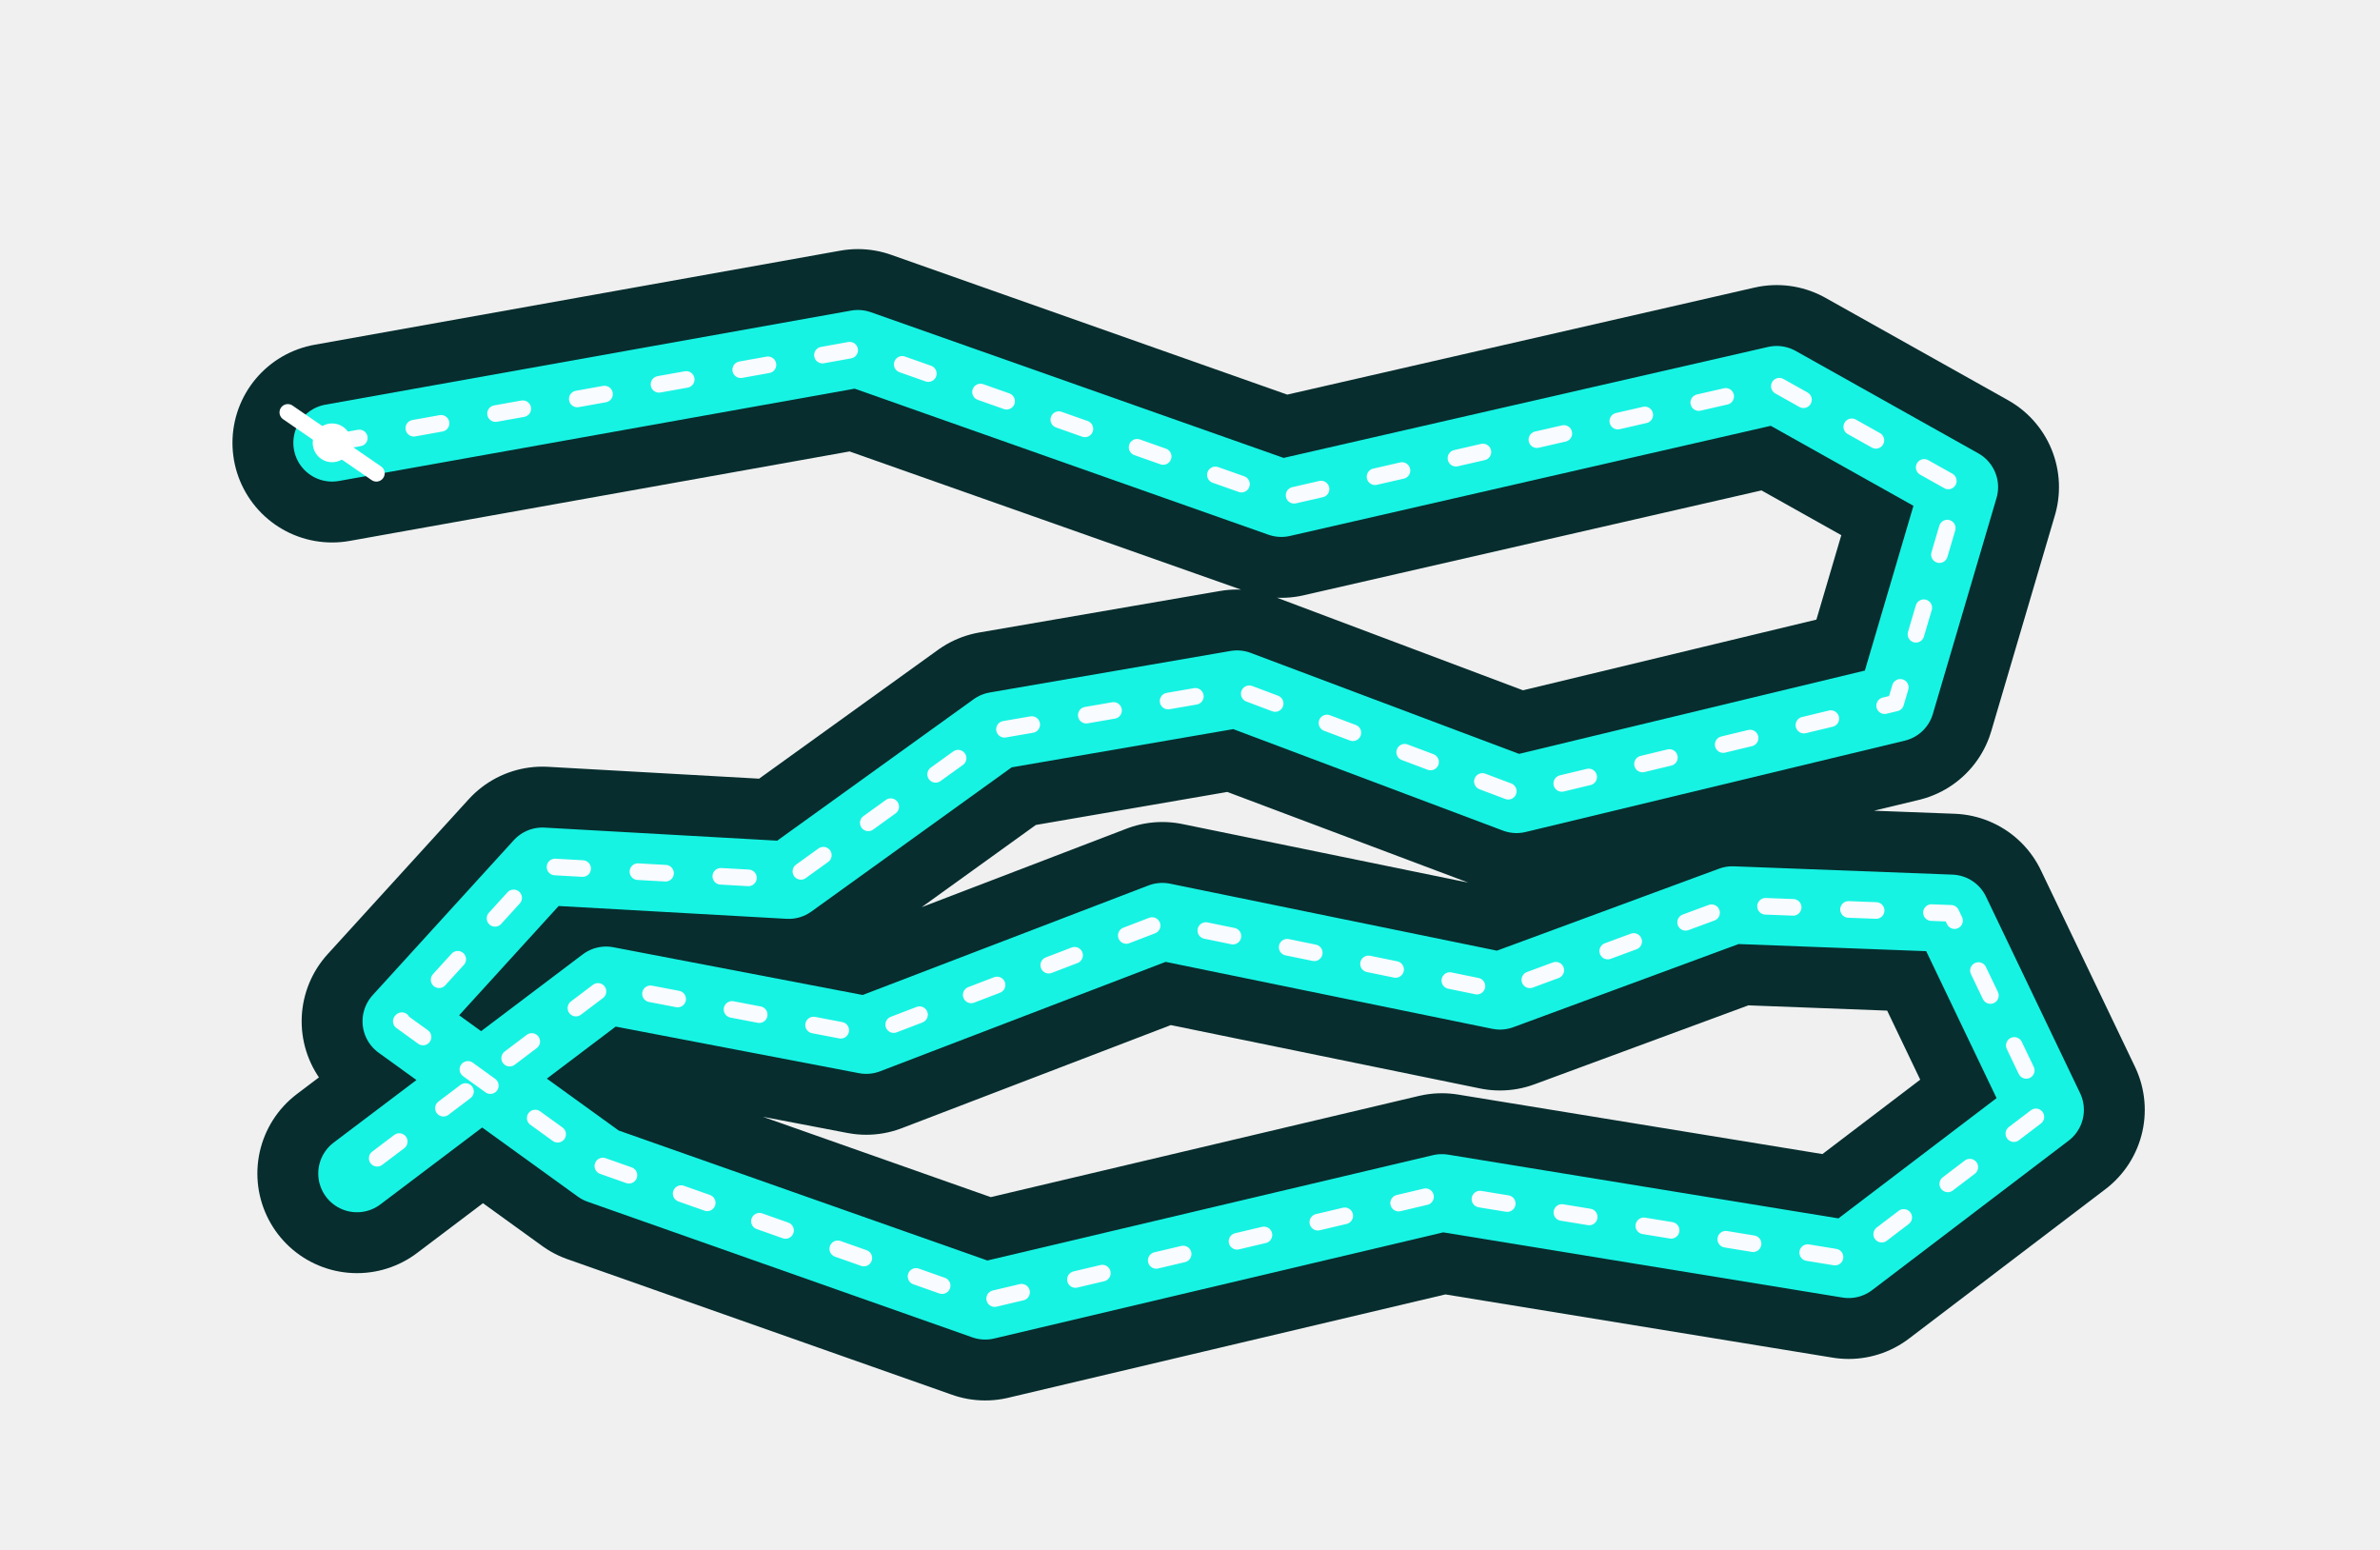
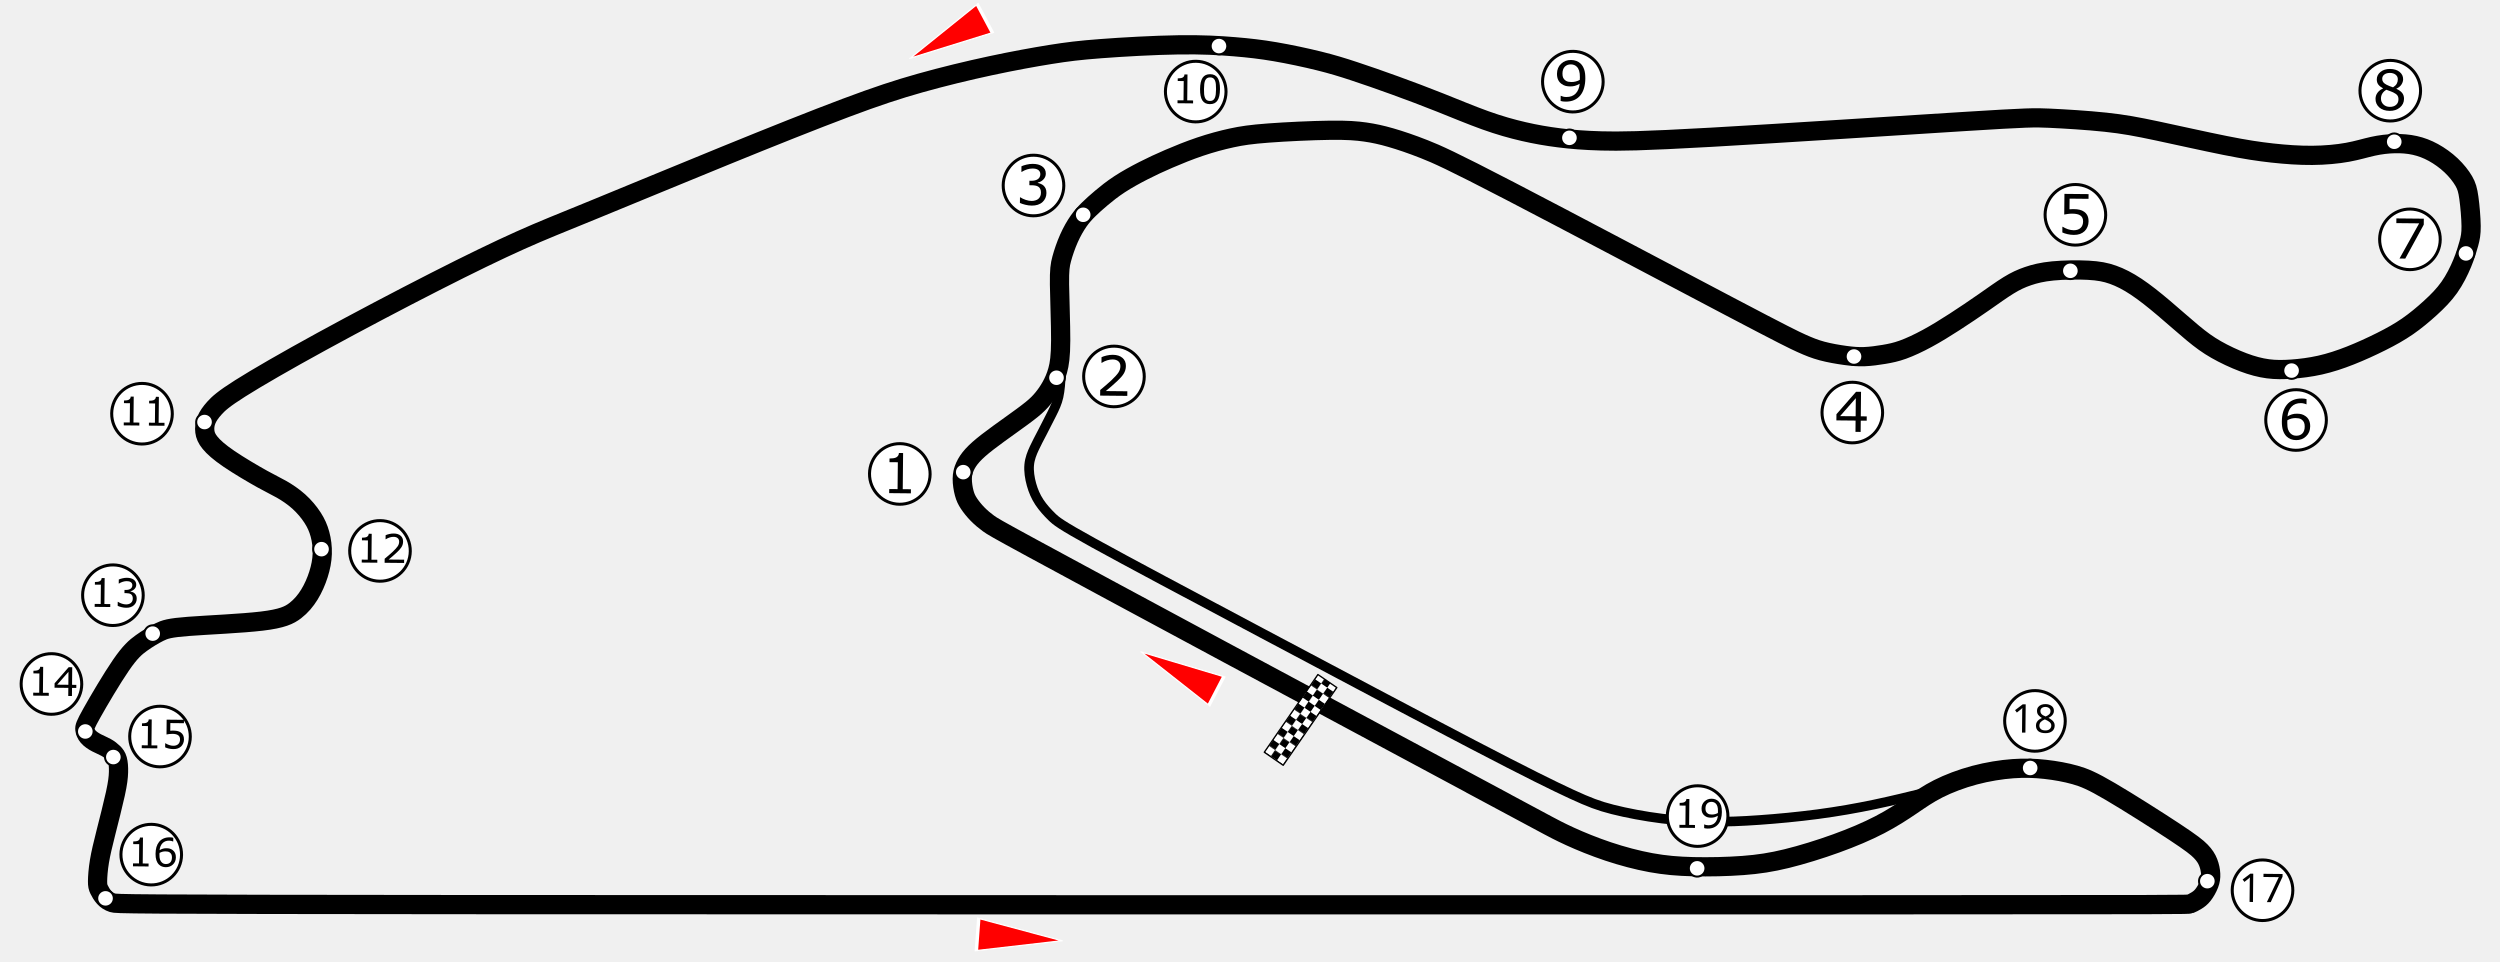
- <svg xmlns="http://www.w3.org/2000/svg" viewBox="0 0 860 560" role="img" aria-label="Miami International Autodrome circuit outline">
-   <rect width="860" height="560" fill="none" />
-   <path d="M 120 160 L 310 126 L 463 180 L 642 139 L 708 176 L 685 254 L 548 287 L 447 249 L 360 264 L 285 318 L 196 313 L 145 369 L 217 421 L 356 470 L 521 431 L 668 455 L 739 401 L 705 330 L 626 327 L 542 358 L 420 333 L 313 374 L 219 356 L 129 424" fill="none" stroke="#072d2e" stroke-width="72" stroke-linecap="round" stroke-linejoin="round" />
-   <path d="M 120 160 L 310 126 L 463 180 L 642 139 L 708 176 L 685 254 L 548 287 L 447 249 L 360 264 L 285 318 L 196 313 L 145 369 L 217 421 L 356 470 L 521 431 L 668 455 L 739 401 L 705 330 L 626 327 L 542 358 L 420 333 L 313 374 L 219 356 L 129 424" fill="none" stroke="#16f3e3" stroke-width="28" stroke-linecap="round" stroke-linejoin="round" />
-   <path d="M 120 160 L 310 126 L 463 180 L 642 139 L 708 176 L 685 254 L 548 287 L 447 249 L 360 264 L 285 318 L 196 313 L 145 369 L 217 421 L 356 470 L 521 431 L 668 455 L 739 401 L 705 330 L 626 327 L 542 358 L 420 333 L 313 374 L 219 356 L 129 424" fill="none" stroke="#f8fbff" stroke-width="6" stroke-linecap="round" stroke-linejoin="round" stroke-dasharray="10 20" />
-   <line x1="104" y1="149" x2="136" y2="171" stroke="#ffffff" stroke-width="6" stroke-linecap="round" />
-   <circle cx="120" cy="160" r="7" fill="#ffffff" />
+ <svg xmlns="http://www.w3.org/2000/svg" xmlns:xlink="http://www.w3.org/1999/xlink" width="1300" height="500" version="1.1" viewBox="0 0 343.96 132.29">
+   <circle transform="rotate(.56989)" cx="20.102" cy="56.723" r="4.169" fill="#fff" stroke="#000" stroke-width=".417" />
+   <g transform="rotate(.56989 204.39 303.83)" stroke-width=".136" aria-label="11">
+     <path d="m16.737 60.398h-2.143v-0.404h0.824v-2.653h-0.824v-0.362q0.167 0 0.359-0.027 0.191-0.029 0.29-0.082 0.122-0.066 0.191-0.167 0.072-0.104 0.082-0.277h0.412v3.568h0.808z" />
+     <path d="m20.199 60.398h-2.143v-0.404h0.824v-2.653h-0.824v-0.362q0.167 0 0.359-0.027 0.191-0.029 0.29-0.082 0.122-0.066 0.191-0.167 0.072-0.104 0.082-0.277h0.412v3.568h0.808z" />
+   </g>
+   <defs>
+     <pattern id="pattern4264-8" patternTransform="matrix(-.77603 .00097936 -.00097936 -.77603 -1599.8 380.49)" xlink:href="#pattern4256-2" />
+     <pattern id="pattern4256-2" width="10.794" height="10.774" patternTransform="matrix(-.56302 -.53407 .53407 -.56302 1593.7 910.57)" patternUnits="userSpaceOnUse">
+       <g transform="matrix(.58789 .0060987 -.0060987 .58789 -595.38 -720.71)">
+         <rect x="1025.5" y="1215.3" width="18.173" height="18.096" />
+         <rect x="1025.5" y="1215.3" width="9.075" height="9.075" fill="#fff" />
+         <rect x="1034.6" y="1224.3" width="9.075" height="9.075" fill="#fff" />
+       </g>
+     </pattern>
+     <clipPath id="clipPath3490-7">
+       <rect transform="matrix(-.71834 .69569 -.69569 -.71834 0 0)" x="683.14" y="104.1" width="1511.8" height="1003.7" fill="#006a00" />
+     </clipPath>
+     <clipPath id="clipPath3494-9">
+       <rect transform="matrix(-.9473 -.32036 .9519 -.3064 0 0)" x="-4232.8" y="-2372.1" width="2168.2" height="1468.4" fill="#006a00" />
+     </clipPath>
+     <clipPath id="clipPath3494-9-5">
+       <rect transform="matrix(-.9473 -.32036 .9519 -.3064 0 0)" x="-4232.8" y="-2372.1" width="2168.2" height="1468.4" fill="#006a00" />
+     </clipPath>
+     <clipPath id="clipPath3494-9-5-2">
+       <rect transform="matrix(-.9473 -.32036 .9519 -.3064 0 0)" x="-4232.8" y="-2372.1" width="2168.2" height="1468.4" fill="#006a00" />
+     </clipPath>
+   </defs>
+   <g transform="rotate(.56989 204.39 303.83)" stroke="#000">
+     <path d="m202.85 109.17c-7.757-4.06-23.271-12.179-35.835-18.769s-22.175-11.652-27.235-14.336c-5.06-2.683-5.568-2.988-6.085-3.356-0.517-0.368-1.042-0.8-1.515-1.273s-0.892-0.989-1.197-1.44-0.498-0.835-0.66-1.411c-0.162-0.576-0.294-1.342-0.294-1.988 9e-5 -0.646 0.132-1.173 0.359-1.689s0.549-1.02 1.035-1.564c0.486-0.544 1.135-1.127 2.039-1.842 0.903-0.714 2.061-1.559 3.157-2.361 1.096-0.802 2.131-1.562 2.859-2.165 0.728-0.603 1.147-1.049 1.541-1.542 0.394-0.492 0.762-1.03 1.102-1.654s0.653-1.333 0.886-2.211c0.233-0.879 0.387-1.927 0.373-4.157-0.014-2.231-0.196-5.643-0.24-7.675-0.044-2.032 0.051-2.683 0.27-3.529 0.219-0.846 0.562-1.888 0.966-2.822s0.868-1.761 1.317-2.413c0.449-0.653 0.883-1.131 1.372-1.62 0.489-0.489 1.032-0.988 1.713-1.573 0.681-0.585 1.5-1.256 2.492-1.919s2.159-1.319 3.274-1.902 2.178-1.092 3.459-1.659c1.281-0.567 2.78-1.192 4.276-1.714 1.496-0.522 2.989-0.942 4.362-1.253 1.372-0.311 2.624-0.514 5.042-0.719s6.003-0.411 8.437-0.466 3.715 0.04 4.882 0.196 2.218 0.373 3.52 0.735 2.857 0.87 4.609 1.541c1.752 0.671 3.703 1.506 11.849 5.632 8.147 4.126 22.489 11.544 30.275 15.541 7.786 3.997 9.015 4.572 10.04 5.021 1.024 0.449 1.844 0.772 2.85 1.03 1.006 0.259 2.198 0.453 3.19 0.578s1.783 0.181 2.648 0.139c0.865-0.042 1.804-0.182 2.664-0.335s1.64-0.316 2.616-0.679c0.976-0.363 2.147-0.924 3.344-1.59 1.198-0.665 2.421-1.435 3.735-2.303 1.314-0.868 2.717-1.835 3.99-2.741 1.272-0.906 2.414-1.75 3.378-2.356 0.964-0.607 1.75-0.976 2.657-1.296s1.934-0.591 3.417-0.75 3.419-0.206 4.865-0.142 2.4 0.238 3.403 0.583 2.052 0.862 3.225 1.625c1.173 0.763 2.467 1.772 3.839 2.911s2.821 2.409 4.003 3.369c1.182 0.959 2.097 1.609 3.239 2.247s2.514 1.265 3.75 1.717c1.236 0.452 2.338 0.73 3.4 0.859 1.063 0.13 2.087 0.111 3.272 0.014 1.186-0.097 2.533-0.273 3.889-0.592 1.356-0.318 2.721-0.779 4.152-1.361 1.43-0.582 2.925-1.286 4.248-1.965 1.323-0.679 2.474-1.335 3.579-2.114 1.105-0.779 2.165-1.682 3.13-2.581 0.965-0.898 1.836-1.792 2.566-2.845 0.729-1.053 1.317-2.264 1.746-3.333 0.429-1.069 0.699-1.997 0.891-2.74s0.307-1.3 0.285-2.403c-0.022-1.103-0.181-2.751-0.345-3.854-0.164-1.104-0.333-1.663-0.729-2.33-0.395-0.667-1.016-1.44-1.76-2.13-0.743-0.689-1.608-1.293-2.458-1.749-0.85-0.455-1.685-0.761-2.561-0.947-0.876-0.186-1.794-0.252-2.762-0.22-0.968 0.031-1.987 0.16-3.024 0.4s-2.092 0.591-3.467 0.855-3.069 0.441-4.849 0.473-3.646-0.083-5.5-0.268c-1.854-0.186-3.695-0.443-6.504-0.976s-6.585-1.343-9.38-1.908c-2.795-0.566-4.608-0.887-7.111-1.128-2.503-0.241-5.696-0.401-7.734-0.475-2.038-0.074-2.92-0.063-11.593 0.565-8.673 0.628-25.137 1.871-34.866 2.518-9.729 0.647-12.722 0.699-15.113 0.657-2.391-0.041-4.179-0.175-5.852-0.369-1.673-0.194-3.231-0.45-4.872-0.811s-3.367-0.829-5.3-1.5c-1.933-0.671-4.072-1.544-6.21-2.37s-4.272-1.605-6.302-2.318c-2.029-0.713-3.953-1.361-5.603-1.887-1.65-0.527-3.026-0.933-4.844-1.364-1.819-0.432-4.08-0.889-6.035-1.204-1.955-0.315-3.603-0.487-5.613-0.633s-4.381-0.268-7.719-0.184c-3.339 0.084-7.645 0.372-10.628 0.628-2.983 0.256-4.644 0.479-6.911 0.865s-5.142 0.936-8.277 1.641c-3.135 0.705-6.53 1.564-9.64 2.472-3.109 0.908-5.932 1.866-10.242 3.534s-10.107 4.048-16.489 6.724c-6.382 2.676-13.348 5.649-18.007 7.61-4.659 1.961-7.01 2.91-10.08 4.325-3.07 1.414-6.858 3.294-11.664 5.802-4.806 2.509-10.629 5.646-15.513 8.382s-8.829 5.068-11.142 6.563c-2.313 1.495-2.995 2.153-3.518 2.747-0.523 0.594-0.887 1.125-1.095 1.664-0.208 0.54-0.259 1.089-0.19 1.592 0.069 0.504 0.259 0.963 0.738 1.536s1.249 1.26 2.614 2.17 3.327 2.04 4.621 2.741c1.294 0.701 1.92 0.971 2.665 1.387 0.745 0.415 1.608 0.975 2.371 1.646 0.763 0.671 1.425 1.452 1.919 2.198 0.493 0.745 0.818 1.454 1.047 2.274 0.23 0.819 0.364 1.75 0.343 2.687-0.021 0.938-0.198 1.883-0.492 2.839-0.293 0.956-0.703 1.924-1.219 2.785s-1.137 1.616-1.931 2.24c-0.795 0.624-1.763 1.117-4.571 1.482-2.808 0.364-7.456 0.6-10.09 0.827-2.634 0.227-3.254 0.447-4.008 0.83s-1.642 0.931-2.449 1.523c-0.807 0.591-1.533 1.226-2.783 3.084s-3.023 4.941-3.939 6.617c-0.916 1.677-0.973 1.947-0.935 2.261 0.039 0.313 0.174 0.669 0.458 0.991 0.284 0.321 0.715 0.608 1.164 0.838s0.915 0.405 1.315 0.622c0.401 0.217 0.737 0.476 1.002 0.732 0.265 0.255 0.458 0.506 0.582 0.933 0.123 0.428 0.176 1.032 0.163 1.73s-0.093 1.491-0.399 2.968c-0.306 1.477-0.84 3.64-1.246 5.324s-0.686 2.888-0.857 3.994c-0.171 1.106-0.233 2.112-0.232 2.727 0.002 0.614 0.068 0.837 0.226 1.159 0.158 0.322 0.407 0.743 0.715 1.075 0.308 0.332 0.674 0.574 1.159 0.724 0.484 0.15 1.086 0.207 48.653-0.233 47.566-0.441 142.09-1.38 189.43-1.859s47.489-0.498 47.727-0.593c0.238-0.096 0.564-0.267 0.872-0.461 0.308-0.193 0.599-0.408 0.903-0.802s0.622-0.967 0.809-1.467 0.245-0.926 0.215-1.421c-0.03-0.495-0.146-1.058-0.356-1.577-0.209-0.519-0.511-0.995-1.039-1.527-0.528-0.532-1.281-1.119-3.647-2.649s-6.344-4-8.879-5.454c-2.535-1.454-3.627-1.891-4.881-2.232-1.254-0.34-2.671-0.583-4.083-0.726-1.412-0.143-2.819-0.186-4.451-0.051-1.632 0.135-3.49 0.449-5.294 0.949s-3.554 1.188-4.957 1.914c-1.403 0.726-2.458 1.491-3.688 2.343s-2.633 1.79-4.34 2.698c-1.706 0.908-3.715 1.786-5.949 2.62-2.234 0.834-4.693 1.622-6.796 2.16-2.103 0.537-3.851 0.823-5.994 1.006-2.143 0.182-4.681 0.261-6.834 0.233-2.153-0.029-3.921-0.166-5.833-0.496-1.911-0.331-3.966-0.855-5.915-1.485-1.948-0.63-3.79-1.365-5.238-2.008-1.447-0.643-2.5-1.194-3.026-1.469-0.526-0.275-0.526-0.275-8.283-4.335z" fill="none" stroke-width="2.646" />
+     <path d="m263.15 108.4c-2.357 0.605-4.713 1.211-7.184 1.755s-5.056 1.027-7.78 1.416c-2.724 0.389-5.586 0.685-8.018 0.881-2.432 0.197-4.434 0.294-6.575 0.298-2.14 4e-3 -4.419-0.086-6.819-0.359-2.399-0.273-4.919-0.73-6.826-1.195s-3.201-0.937-5.663-2.043c-2.462-1.107-6.093-2.847-13.673-6.704-7.58-3.856-19.109-9.828-29.175-15.046-10.066-5.218-18.667-9.682-23.259-12.157-4.591-2.474-5.173-2.959-5.781-3.543s-1.244-1.266-1.736-2c-0.493-0.734-0.843-1.52-1.098-2.399-0.255-0.88-0.414-1.853-0.344-2.715 0.07-0.862 0.367-1.612 0.69-2.319 0.322-0.707 0.669-1.371 1.076-2.171 0.407-0.8 0.874-1.737 1.27-2.548 0.395-0.811 0.719-1.496 0.91-2.386s0.249-1.986 0.307-3.081" fill="none" stroke-width="1.323" />
+     <rect transform="matrix(.20085 .13564 .13564 -.20085 446.51 399.19)" x="-1620.9" y="376.02" width="13.041" height="53.589" ry="0" clip-path="url(#clipPath3490-7)" fill="url(#pattern4264-8)" stroke-linecap="round" stroke-linejoin="round" stroke-width=".776" />
+   </g>
+   <g transform="rotate(.56989 204.39 303.83)" fill="#f00" stroke="#fff" stroke-linecap="round" stroke-width=".867">
+     <path transform="matrix(-.081834 .16155 .48963 .24803 -381.69 -523.42)" d="m1695.9 1398.5h-24.481l12.241-21.201z" clip-path="url(#clipPath3494-9)" />
+     <path transform="matrix(.01155 -.18072 -.54775 -.03501 879.34 482.51)" d="m1695.9 1398.5h-24.481l12.241-21.201z" clip-path="url(#clipPath3494-9-5)" />
+     <path transform="matrix(.086739 .15897 .48181 -.26289 -687.35 103.24)" d="m1695.9 1398.5h-24.481l12.241-21.201z" clip-path="url(#clipPath3494-9-5-2)" />
+   </g>
+   <g transform="rotate(.56989 204.39 303.83)" fill="#fff" stroke="#000">
+     <g stroke-width=".281">
+       <path d="m131.3 65.73a1.147 1.139 0 0 1-1.19 1.094 1.147 1.139 0 0 1-1.101-1.183 1.147 1.139 0 0 1 1.19-1.095 1.147 1.139 0 0 1 1.101 1.183" />
+       <path d="m144 52.613a1.147 1.139 0 0 1-1.19 1.094 1.147 1.139 0 0 1-1.101-1.183 1.147 1.139 0 0 1 1.19-1.095 1.147 1.139 0 0 1 1.101 1.183" />
+       <path d="m147.45 30.159a1.147 1.139 0 0 1-1.19 1.094 1.147 1.139 0 0 1-1.101-1.183 1.147 1.139 0 0 1 1.19-1.095 1.147 1.139 0 0 1 1.101 1.183" />
+       <path d="m253.69 48.603a1.147 1.139 0 0 1-1.19 1.094 1.147 1.139 0 0 1-1.101-1.183 1.147 1.139 0 0 1 1.19-1.095 1.147 1.139 0 0 1 1.101 1.183" />
+       <path d="m283.34 36.515a1.147 1.139 0 0 1-1.19 1.094 1.147 1.139 0 0 1-1.101-1.183 1.147 1.139 0 0 1 1.19-1.095 1.147 1.139 0 0 1 1.101 1.183" />
+       <path d="m313.91 49.94a1.147 1.139 0 0 1-1.19 1.094 1.147 1.139 0 0 1-1.101-1.183 1.147 1.139 0 0 1 1.19-1.095 1.147 1.139 0 0 1 1.101 1.183" />
+       <path d="m337.74 33.583a1.147 1.139 0 0 1-1.19 1.094 1.147 1.139 0 0 1-1.101-1.183 1.147 1.139 0 0 1 1.19-1.095 1.147 1.139 0 0 1 1.101 1.183" />
+       <path d="m327.72 18.317a1.147 1.139 0 0 1-1.19 1.094 1.147 1.139 0 0 1-1.101-1.183 1.147 1.139 0 0 1 1.19-1.095 1.147 1.139 0 0 1 1.101 1.183" />
+       <path d="m214.24 18.906a1.147 1.139 0 0 1-1.19 1.094 1.147 1.139 0 0 1-1.101-1.183 1.147 1.139 0 0 1 1.19-1.095 1.147 1.139 0 0 1 1.101 1.183" />
+       <path d="m165.9 6.762a1.147 1.139 0 0 1-1.19 1.094 1.147 1.139 0 0 1-1.101-1.183 1.147 1.139 0 0 1 1.19-1.095 1.147 1.139 0 0 1 1.101 1.183" />
+       <path d="m26.848 59.875a1.147 1.139 0 0 1-1.19 1.094 1.147 1.139 0 0 1-1.101-1.183 1.147 1.139 0 0 1 1.19-1.095 1.147 1.139 0 0 1 1.101 1.183" />
+       <path d="m43.119 77.204a1.147 1.139 0 0 1-1.19 1.094 1.147 1.139 0 0 1-1.101-1.183 1.147 1.139 0 0 1 1.19-1.095 1.147 1.139 0 0 1 1.101 1.183" />
+       <path d="m20.009 89.054a1.147 1.139 0 0 1-1.19 1.094 1.147 1.139 0 0 1-1.101-1.183 1.147 1.139 0 0 1 1.19-1.095 1.147 1.139 0 0 1 1.101 1.183" />
+       <path d="m10.872 102.61a1.147 1.139 0 0 1-1.19 1.094 1.147 1.139 0 0 1-1.101-1.183 1.147 1.139 0 0 1 1.19-1.095 1.147 1.139 0 0 1 1.101 1.183" />
+       <path d="m14.764 106.09a1.147 1.139 0 0 1-1.19 1.094 1.147 1.139 0 0 1-1.101-1.183 1.147 1.139 0 0 1 1.19-1.094 1.147 1.139 0 0 1 1.101 1.183" />
+       <path d="m13.88 125.54a1.147 1.139 0 0 1-1.19 1.094 1.147 1.139 0 0 1-1.101-1.183 1.147 1.139 0 0 1 1.19-1.094 1.147 1.139 0 0 1 1.101 1.183" />
+       <path d="m303.02 120.3a1.147 1.139 0 0 1-1.19 1.094 1.147 1.139 0 0 1-1.101-1.183 1.147 1.139 0 0 1 1.19-1.094 1.147 1.139 0 0 1 1.101 1.183" />
+       <path d="m278.49 104.97a1.147 1.139 0 0 1-1.19 1.094 1.147 1.139 0 0 1-1.101-1.183 1.147 1.139 0 0 1 1.19-1.094 1.147 1.139 0 0 1 1.101 1.183" />
+       <path d="m232.81 119.23a1.147 1.139 0 0 1-1.19 1.094 1.147 1.139 0 0 1-1.101-1.183 1.147 1.139 0 0 1 1.19-1.094 1.147 1.139 0 0 1 1.101 1.183" />
+     </g>
+     <circle cx="121.43" cy="66.02" r="4.169" stroke-width=".417" />
+   </g>
+   <g transform="rotate(.56989 204.39 303.83)" aria-label="1">
+     <path d="m122.98 68.673h-2.986v-0.563h1.149v-3.697h-1.149v-0.504q0.233 0 0.5-0.037 0.267-0.041 0.404-0.115 0.17-0.093 0.267-0.233 0.1-0.144 0.115-0.385h0.574v4.972h1.126z" stroke-width=".19" />
+   </g>
+   <circle transform="rotate(.56989)" cx="153.77" cy="50.267" r="4.169" fill="#fff" stroke="#000" stroke-width=".417" />
+   <g transform="rotate(.56989 204.39 303.83)" aria-label="2">
+     <path d="m152.62 54.968h-3.735v-0.774q0.389-0.333 0.778-0.667 0.393-0.333 0.73-0.663 0.711-0.689 0.974-1.093 0.263-0.408 0.263-0.878 0-0.43-0.285-0.671-0.282-0.245-0.789-0.245-0.337 0-0.73 0.119-0.393 0.119-0.767 0.363h-0.037v-0.778q0.263-0.13 0.7-0.237 0.441-0.107 0.852-0.107 0.848 0 1.33 0.411 0.482 0.408 0.482 1.108 0 0.315-0.082 0.589-0.078 0.27-0.233 0.515-0.144 0.23-0.341 0.452-0.193 0.222-0.471 0.493-0.396 0.389-0.819 0.756-0.422 0.363-0.789 0.674h2.968z" stroke-width=".19" />
+   </g>
+   <circle transform="rotate(.56989)" cx="142.44" cy="24.107" r="4.169" fill="#fff" stroke="#000" stroke-width=".417" />
+   <g transform="rotate(.56989 204.39 303.83)" aria-label="3">
+     <path d="m140.81 26.151q0.178 0.159 0.293 0.4 0.115 0.241 0.115 0.622 0 0.378-0.137 0.693t-0.385 0.548q-0.278 0.259-0.656 0.385-0.374 0.122-0.823 0.122-0.459 0-0.904-0.111-0.445-0.107-0.73-0.237v-0.774h0.056q0.315 0.207 0.741 0.345t0.823 0.137q0.233 0 0.496-0.078t0.426-0.23q0.17-0.163 0.252-0.359 0.085-0.196 0.085-0.496 0-0.296-0.096-0.489-0.093-0.196-0.259-0.308-0.167-0.115-0.404-0.156-0.237-0.044-0.511-0.044h-0.333v-0.615h0.259q0.563 0 0.897-0.233 0.337-0.237 0.337-0.689 0-0.2-0.085-0.348-0.085-0.152-0.237-0.248-0.159-0.096-0.341-0.133-0.182-0.037-0.411-0.037-0.352 0-0.748 0.126t-0.748 0.356h-0.037v-0.774q0.263-0.13 0.7-0.237 0.441-0.111 0.852-0.111 0.404 0 0.711 0.074t0.556 0.237q0.267 0.178 0.404 0.43 0.137 0.252 0.137 0.589 0 0.459-0.326 0.804-0.322 0.341-0.763 0.43v0.052q0.178 0.03 0.408 0.126 0.23 0.093 0.389 0.233z" stroke-width=".19" />
+   </g>
+   <circle transform="rotate(.56989)" cx="255.4" cy="54.222" r="4.169" fill="#fff" stroke="#000" stroke-width=".417" />
+   <g transform="rotate(.56989 204.39 303.83)" aria-label="4">
+     <path d="m254.38 57.37h-0.819v1.552h-0.711v-1.552h-2.642v-0.852l2.671-3.112h0.682v3.372h0.819zm-1.53-0.593v-2.49l-2.138 2.49z" stroke-width=".19" />
+   </g>
+   <circle transform="rotate(.56989)" cx="285.82" cy="26.712" r="4.169" fill="#fff" stroke="#000" stroke-width=".417" />
+   <g transform="rotate(.56989 204.39 303.83)" aria-label="5">
+     <path d="m284.63 29.66q0 0.385-0.141 0.737-0.141 0.352-0.385 0.593-0.267 0.259-0.637 0.4-0.367 0.137-0.852 0.137-0.452 0-0.871-0.096-0.419-0.093-0.708-0.226v-0.782h0.052q0.304 0.193 0.711 0.33 0.408 0.133 0.8 0.133 0.263 0 0.508-0.074 0.248-0.074 0.441-0.259 0.163-0.159 0.245-0.382 0.085-0.222 0.085-0.515 0-0.285-0.1-0.482-0.096-0.196-0.27-0.315-0.193-0.141-0.471-0.196-0.274-0.059-0.615-0.059-0.326 0-0.63 0.044-0.3 0.044-0.519 0.089v-2.842h3.32v0.648h-2.605v1.467q0.159-0.015 0.326-0.022 0.167-0.007 0.289-0.007 0.448 0 0.785 0.078 0.337 0.074 0.619 0.267 0.296 0.204 0.459 0.526 0.163 0.322 0.163 0.808z" stroke-width=".19" />
+   </g>
+   <circle transform="rotate(.56989)" cx="316.46" cy="54.639" r="4.169" fill="#fff" stroke="#000" stroke-width=".417" />
+   <g transform="rotate(.56989 204.39 303.83)" aria-label="6">
+     <path d="m315.4 57.55q0 0.841-0.556 1.375-0.552 0.53-1.356 0.53-0.408 0-0.741-0.126-0.333-0.126-0.589-0.374-0.319-0.308-0.493-0.815-0.17-0.508-0.17-1.223 0-0.734 0.156-1.3 0.159-0.567 0.504-1.008 0.326-0.419 0.841-0.652 0.515-0.237 1.2-0.237 0.219 0 0.367 0.019t0.3 0.067v0.708h-0.037q-0.104-0.056-0.315-0.104-0.207-0.052-0.426-0.052-0.797 0-1.271 0.5-0.474 0.496-0.552 1.345 0.311-0.189 0.611-0.285 0.304-0.1 0.7-0.1 0.352 0 0.619 0.067 0.27 0.063 0.552 0.259 0.326 0.226 0.489 0.571 0.167 0.345 0.167 0.837zm-0.752 0.03q0-0.345-0.104-0.571-0.1-0.226-0.333-0.393-0.17-0.119-0.378-0.156-0.207-0.037-0.433-0.037-0.315 0-0.585 0.074t-0.556 0.23q-7e-3 0.082-0.011 0.159-4e-3 0.074-4e-3 0.189 0 0.585 0.119 0.926 0.122 0.337 0.333 0.534 0.17 0.163 0.367 0.241 0.2 0.074 0.433 0.074 0.537 0 0.845-0.326 0.308-0.33 0.308-0.945z" stroke-width=".19" />
+   </g>
+   <circle transform="rotate(.56989)" cx="331.88" cy="29.629" r="4.169" fill="#fff" stroke="#000" stroke-width=".417" />
+   <g transform="rotate(.56989 204.39 303.83)" aria-label="7">
+     <path d="m330.75 29.64-2.497 4.691h-0.793l2.656-4.868h-3.142v-0.648h3.775z" stroke-width=".19" />
+   </g>
+   <circle transform="rotate(.56989)" cx="328.97" cy="9.205" r="4.169" fill="#fff" stroke="#000" stroke-width=".417" />
+   <g transform="rotate(.56989 204.39 303.83)" aria-label="8">
+     <path d="m327.86 12.368q0 0.715-0.559 1.189-0.556 0.474-1.401 0.474-0.897 0-1.43-0.463-0.53-0.463-0.53-1.186 0-0.459 0.267-0.83 0.267-0.374 0.752-0.593v-0.022q-0.445-0.237-0.659-0.519-0.211-0.282-0.211-0.704 0-0.622 0.511-1.037 0.511-0.415 1.3-0.415 0.826 0 1.319 0.396 0.493 0.396 0.493 1.008 0 0.374-0.233 0.737-0.233 0.359-0.685 0.563v0.022q0.519 0.222 0.793 0.548 0.274 0.326 0.274 0.83zm-0.878-2.693q0-0.396-0.308-0.63-0.304-0.237-0.778-0.237-0.467 0-0.767 0.222-0.296 0.222-0.296 0.6 0 0.267 0.148 0.463 0.152 0.193 0.456 0.345 0.137 0.067 0.393 0.174 0.259 0.107 0.504 0.178 0.367-0.245 0.508-0.508t0.141-0.608zm0.115 2.764q0-0.341-0.152-0.545-0.148-0.207-0.585-0.415-0.174-0.082-0.382-0.152-0.207-0.07-0.552-0.196-0.333 0.182-0.537 0.493-0.2 0.311-0.2 0.704 0 0.5 0.345 0.826 0.345 0.326 0.874 0.326 0.541 0 0.863-0.278 0.326-0.278 0.326-0.763z" stroke-width=".19" />
+   </g>
+   <circle transform="rotate(.56989)" cx="216.5" cy="9.079" r="4.169" fill="#fff" stroke="#000" stroke-width=".417" />
+   <g transform="rotate(.56989 204.39 303.83)" aria-label="9">
+     <path d="m215.2 10.689q0 0.722-0.167 1.312-0.163 0.589-0.496 1.004-0.337 0.422-0.845 0.652t-1.193 0.23q-0.193 0-0.363-0.022-0.17-0.019-0.304-0.063v-0.708h0.037q0.107 0.056 0.304 0.107 0.196 0.048 0.437 0.048 0.819 0 1.282-0.489 0.467-0.493 0.541-1.356-0.345 0.207-0.648 0.296-0.304 0.089-0.663 0.089-0.341 0-0.619-0.067-0.274-0.067-0.552-0.259-0.326-0.226-0.493-0.574-0.163-0.348-0.163-0.834 0-0.845 0.556-1.375t1.356-0.53q0.4 0 0.741 0.126 0.341 0.122 0.597 0.37 0.315 0.308 0.485 0.793 0.17 0.482 0.17 1.249zm-0.748-0.159q0-0.574-0.119-0.923t-0.326-0.541q-0.174-0.167-0.374-0.237-0.2-0.074-0.433-0.074-0.534 0-0.845 0.333-0.308 0.333-0.308 0.937 0 0.352 0.1 0.574 0.1 0.222 0.337 0.389 0.167 0.115 0.367 0.156 0.2 0.037 0.445 0.037 0.289 0 0.585-0.078 0.296-0.078 0.556-0.226 4e-3 -0.078 7e-3 -0.152 7e-3 -0.078 7e-3 -0.196z" stroke-width=".19" />
+   </g>
+   <circle transform="rotate(.56989)" cx="164.63" cy="10.962" r="4.169" fill="#fff" stroke="#000" stroke-width=".417" />
+   <g transform="rotate(.56989 204.39 303.83)" stroke-width=".136" aria-label="10">
+     <path d="m161.27 14.637h-2.143v-0.404h0.824v-2.653h-0.824v-0.362q0.167 0 0.359-0.027 0.191-0.029 0.29-0.082 0.122-0.066 0.191-0.167 0.072-0.104 0.082-0.277h0.412v3.568h0.808z" />
+     <path d="m164.95 12.656q0 1.066-0.335 1.566-0.332 0.497-1.034 0.497-0.713 0-1.042-0.505-0.327-0.505-0.327-1.553 0-1.056 0.332-1.558 0.332-0.505 1.037-0.505 0.713 0 1.04 0.513 0.33 0.51 0.33 1.545zm-0.699 1.207q0.093-0.215 0.125-0.505 0.035-0.292 0.035-0.702 0-0.404-0.035-0.702-0.032-0.298-0.128-0.505-0.093-0.205-0.255-0.308-0.16-0.104-0.412-0.104-0.25 0-0.415 0.104-0.162 0.104-0.258 0.314-0.09 0.197-0.125 0.513-0.032 0.316-0.032 0.694 0 0.415 0.029 0.694 0.029 0.279 0.125 0.5 0.088 0.207 0.247 0.316 0.162 0.109 0.428 0.109 0.25 0 0.415-0.104 0.165-0.104 0.255-0.314z" />
+   </g>
+   <circle transform="rotate(.56989)" cx="53.031" cy="75.272" r="4.169" fill="#fff" stroke="#000" stroke-width=".417" />
+   <g transform="rotate(.56989 204.39 303.83)" stroke-width=".136" aria-label="12">
+     <path d="m49.666 78.946h-2.143v-0.404h0.824v-2.653h-0.824v-0.362q0.167 0 0.359-0.027 0.191-0.029 0.29-0.082 0.122-0.066 0.191-0.167 0.072-0.104 0.082-0.277h0.412v3.568h0.808z" />
+     <path d="m53.354 78.946h-2.68v-0.556q0.279-0.239 0.558-0.479 0.282-0.239 0.524-0.476 0.51-0.494 0.699-0.784 0.189-0.292 0.189-0.63 0-0.308-0.205-0.481-0.202-0.175-0.566-0.175-0.242 0-0.524 0.085t-0.55 0.261h-0.027v-0.558q0.189-0.093 0.502-0.17 0.316-0.077 0.611-0.077 0.609 0 0.954 0.295 0.346 0.292 0.346 0.795 0 0.226-0.058 0.423-0.056 0.194-0.167 0.37-0.104 0.165-0.245 0.324-0.138 0.16-0.338 0.354-0.284 0.279-0.588 0.542-0.303 0.261-0.566 0.484h2.13z" />
+   </g>
+   <circle transform="rotate(.56989)" cx="16.35" cy="81.732" r="4.169" fill="#fff" stroke="#000" stroke-width=".417" />
+   <g transform="rotate(.56989 204.39 303.83)" stroke-width=".136" aria-label="13">
+     <path d="m12.986 85.407h-2.143v-0.404h0.824v-2.653h-0.824v-0.362q0.167 0 0.359-0.027 0.191-0.029 0.29-0.082 0.122-0.066 0.191-0.167 0.072-0.104 0.082-0.277h0.412v3.568h0.808z" />
+     <path d="m16.325 83.501q0.128 0.114 0.21 0.287t0.082 0.447q0 0.271-0.098 0.497t-0.277 0.393q-0.199 0.186-0.471 0.277-0.269 0.088-0.59 0.088-0.33 0-0.649-0.08-0.319-0.077-0.524-0.17v-0.556h0.04q0.226 0.149 0.532 0.247t0.59 0.098q0.167 0 0.356-0.056t0.306-0.165q0.122-0.117 0.181-0.258 0.061-0.141 0.061-0.356 0-0.213-0.069-0.351-0.066-0.141-0.186-0.221-0.12-0.082-0.29-0.112-0.17-0.032-0.367-0.032h-0.239v-0.441h0.186q0.404 0 0.643-0.167 0.242-0.17 0.242-0.494 0-0.144-0.061-0.25-0.061-0.109-0.17-0.178-0.114-0.069-0.245-0.096t-0.295-0.027q-0.253 0-0.537 0.09t-0.537 0.255h-0.027v-0.556q0.189-0.093 0.502-0.17 0.316-0.08 0.611-0.08 0.29 0 0.51 0.053t0.399 0.17q0.191 0.128 0.29 0.308t0.098 0.423q0 0.33-0.234 0.577-0.231 0.245-0.548 0.308v0.037q0.128 0.021 0.292 0.09 0.165 0.066 0.279 0.167z" />
+   </g>
+   <circle transform="rotate(.56989)" cx="8.014" cy="94.029" r="4.169" fill="#fff" stroke="#000" stroke-width=".417" />
+   <g transform="rotate(.56989 204.39 303.83)" stroke-width=".136" aria-label="14">
+     <path d="m4.649 97.703h-2.143v-0.404h0.824v-2.653h-0.824v-0.362q0.167 0 0.359-0.027 0.191-0.029 0.29-0.082 0.122-0.066 0.191-0.167 0.072-0.104 0.082-0.277h0.412v3.568h0.808z" />
+     <path d="m8.427 96.589h-0.588v1.114h-0.51v-1.114h-1.896v-0.611l1.917-2.233h0.489v2.419h0.588zm-1.098-0.425v-1.787l-1.534 1.787z" />
+   </g>
+   <circle transform="rotate(.56989)" cx="23.02" cy="101.11" r="4.169" fill="#fff" stroke="#000" stroke-width=".417" />
+   <g transform="rotate(.56989 204.39 303.83)" stroke-width=".136" aria-label="15">
+     <path d="m19.655 104.79h-2.143v-0.404h0.824v-2.653h-0.824v-0.362q0.167 0 0.359-0.027 0.191-0.029 0.29-0.082 0.122-0.067 0.191-0.167 0.072-0.104 0.082-0.277h0.412v3.568h0.808z" />
+     <path d="m23.311 103.53q0 0.276-0.101 0.529t-0.277 0.425q-0.191 0.186-0.457 0.287-0.263 0.098-0.611 0.098-0.324 0-0.625-0.069-0.3-0.067-0.508-0.162v-0.561h0.037q0.218 0.138 0.51 0.237 0.292 0.096 0.574 0.096 0.189 0 0.364-0.053 0.178-0.053 0.316-0.186 0.117-0.114 0.175-0.274 0.061-0.16 0.061-0.37 0-0.205-0.072-0.346-0.069-0.141-0.194-0.226-0.138-0.101-0.338-0.141-0.197-0.043-0.441-0.043-0.234 0-0.452 0.032-0.215 0.032-0.372 0.064v-2.039h2.382v0.465h-1.869v1.053q0.114-0.011 0.234-0.016 0.12-5e-3 0.207-5e-3 0.322 0 0.564 0.056 0.242 0.053 0.444 0.191 0.213 0.146 0.33 0.378t0.117 0.58z" />
+   </g>
+   <circle transform="rotate(.56989)" cx="21.977" cy="117.37" r="4.169" fill="#fff" stroke="#000" stroke-width=".417" />
+   <g transform="rotate(.56989 204.39 303.83)" stroke-width=".136" aria-label="16">
+     <path d="m18.613 121.05h-2.143v-0.404h0.824v-2.653h-0.824v-0.362q0.167 0 0.359-0.027 0.191-0.029 0.29-0.082 0.122-0.067 0.191-0.167 0.072-0.104 0.082-0.277h0.412v3.568h0.808z" />
+     <path d="m22.359 119.76q0 0.604-0.399 0.986-0.396 0.38-0.973 0.38-0.292 0-0.532-0.09-0.239-0.09-0.423-0.269-0.229-0.221-0.354-0.585-0.122-0.364-0.122-0.877 0-0.526 0.112-0.933 0.114-0.407 0.362-0.723 0.234-0.3 0.604-0.468 0.37-0.17 0.861-0.17 0.157 0 0.263 0.013t0.215 0.048v0.508h-0.027q-0.074-0.04-0.226-0.074-0.149-0.037-0.306-0.037-0.572 0-0.912 0.359-0.34 0.356-0.396 0.965 0.223-0.136 0.439-0.205 0.218-0.072 0.502-0.072 0.253 0 0.444 0.048 0.194 0.045 0.396 0.186 0.234 0.162 0.351 0.409 0.12 0.247 0.12 0.601zm-0.54 0.021q0-0.247-0.074-0.409-0.072-0.162-0.239-0.282-0.122-0.085-0.271-0.112-0.149-0.027-0.311-0.027-0.226 0-0.42 0.053t-0.399 0.165q-0.005 0.059-8e-3 0.114-0.003 0.053-0.003 0.136 0 0.42 0.085 0.665 0.088 0.242 0.239 0.383 0.122 0.117 0.263 0.173 0.144 0.053 0.311 0.053 0.386 0 0.606-0.234 0.221-0.237 0.221-0.678z" />
+   </g>
+   <circle transform="rotate(.56989)" cx="312.49" cy="119.38" r="4.169" fill="#fff" stroke="#000" stroke-width=".417" />
+   <text transform="rotate(.56989)" x="309.253" y="121.01" fill="#000000" font-family="sans-serif" font-size="5.445px" stroke-width=".136" style="line-height:1.25" xml:space="preserve">
+     <tspan x="309.253" y="121.01" stroke-width=".136">17</tspan>
+   </text>
+   <circle transform="rotate(.56989)" cx="280.95" cy="96.394" r="4.169" fill="#fff" stroke="#000" stroke-width=".417" />
+   <text transform="rotate(.56989)" x="277.716" y="98.02" fill="#000000" font-family="sans-serif" font-size="5.445px" stroke-width=".136" style="line-height:1.25" xml:space="preserve">
+     <tspan x="277.716" y="98.02" stroke-width=".136">18</tspan>
+   </text>
+   <circle transform="rotate(.56989)" cx="234.67" cy="109.95" r="4.169" fill="#fff" stroke="#000" stroke-width=".417" />
+   <g transform="rotate(.56989 204.39 303.83)" stroke-width=".136" aria-label="19">
+     <path d="m231.31 113.63h-2.143v-0.404h0.824v-2.653h-0.824v-0.362q0.168 0 0.359-0.027 0.191-0.029 0.29-0.082 0.122-0.067 0.191-0.168 0.072-0.104 0.082-0.276h0.412v3.568h0.808z" />
+     <path d="m234.99 111.41q0 0.518-0.12 0.941-0.117 0.423-0.356 0.72-0.242 0.303-0.606 0.468-0.364 0.165-0.856 0.165-0.138 0-0.261-0.016-0.122-0.013-0.218-0.045v-0.508h0.027q0.077 0.04 0.218 0.077 0.141 0.035 0.314 0.035 0.588 0 0.92-0.351 0.335-0.354 0.388-0.973-0.247 0.149-0.465 0.213-0.218 0.064-0.476 0.064-0.245 0-0.444-0.048-0.197-0.048-0.396-0.186-0.234-0.162-0.354-0.412-0.117-0.25-0.117-0.598 0-0.606 0.399-0.986 0.399-0.38 0.973-0.38 0.287 0 0.532 0.09 0.245 0.088 0.428 0.266 0.226 0.221 0.348 0.569 0.122 0.346 0.122 0.896zm-0.537-0.114q0-0.412-0.085-0.662t-0.234-0.388q-0.125-0.12-0.269-0.17-0.144-0.053-0.311-0.053-0.383 0-0.606 0.239-0.221 0.239-0.221 0.673 0 0.253 0.072 0.412 0.072 0.16 0.242 0.279 0.12 0.082 0.263 0.112 0.144 0.027 0.319 0.027 0.207 0 0.42-0.056t0.399-0.162q3e-3 -0.056 5e-3 -0.109 5e-3 -0.056 5e-3 -0.141z" />
+   </g>
</svg>
